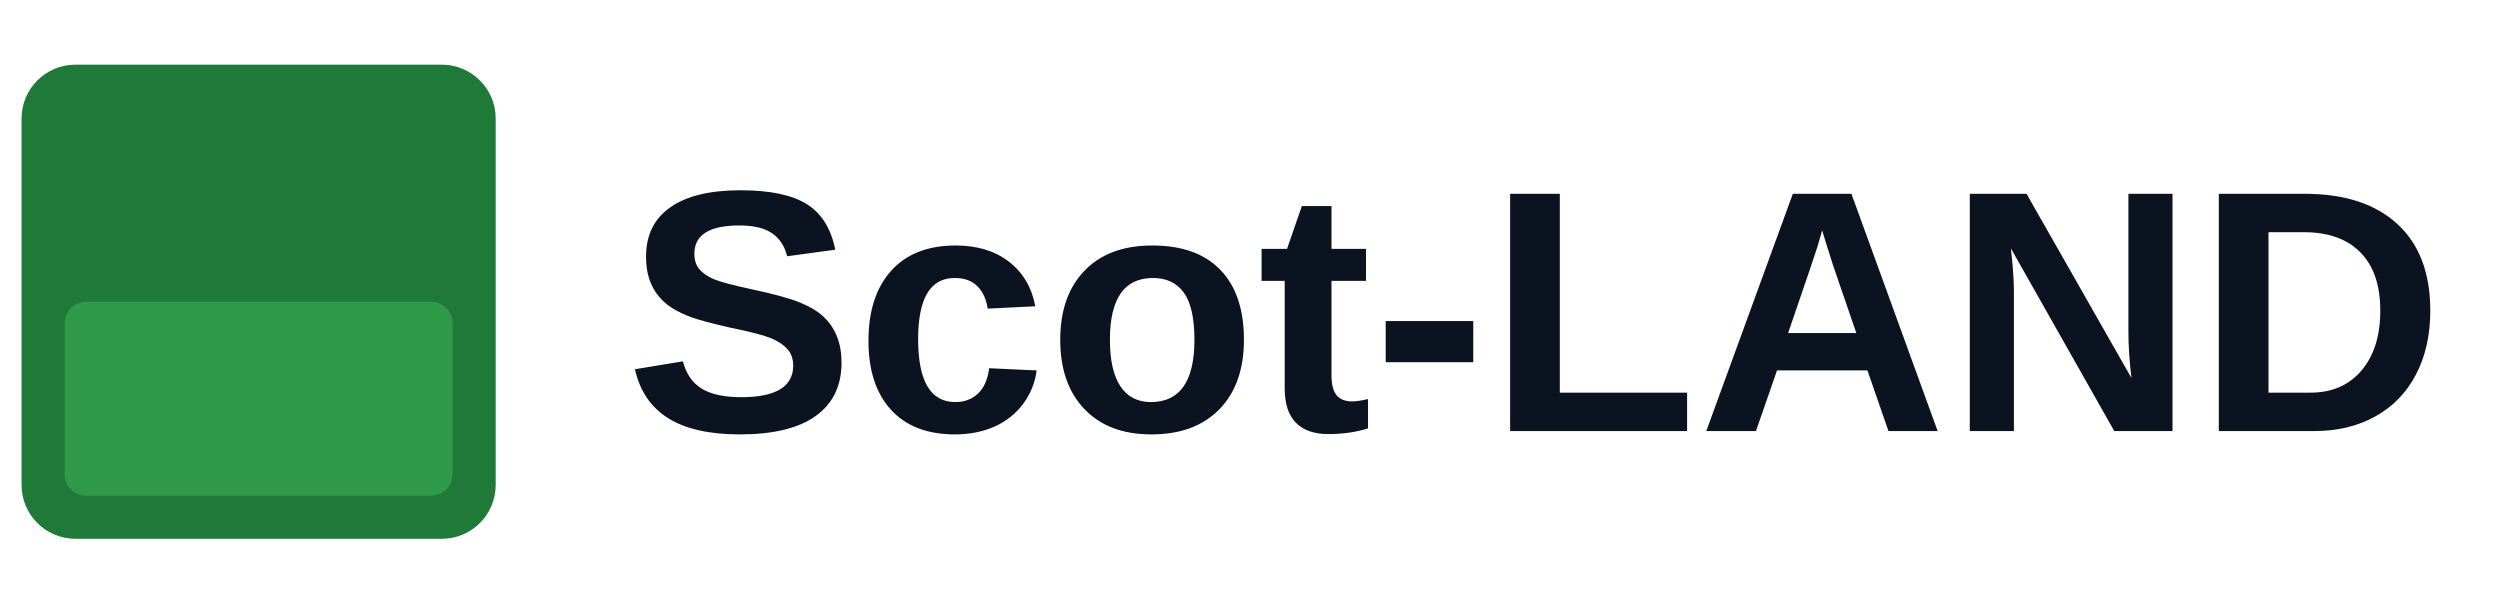
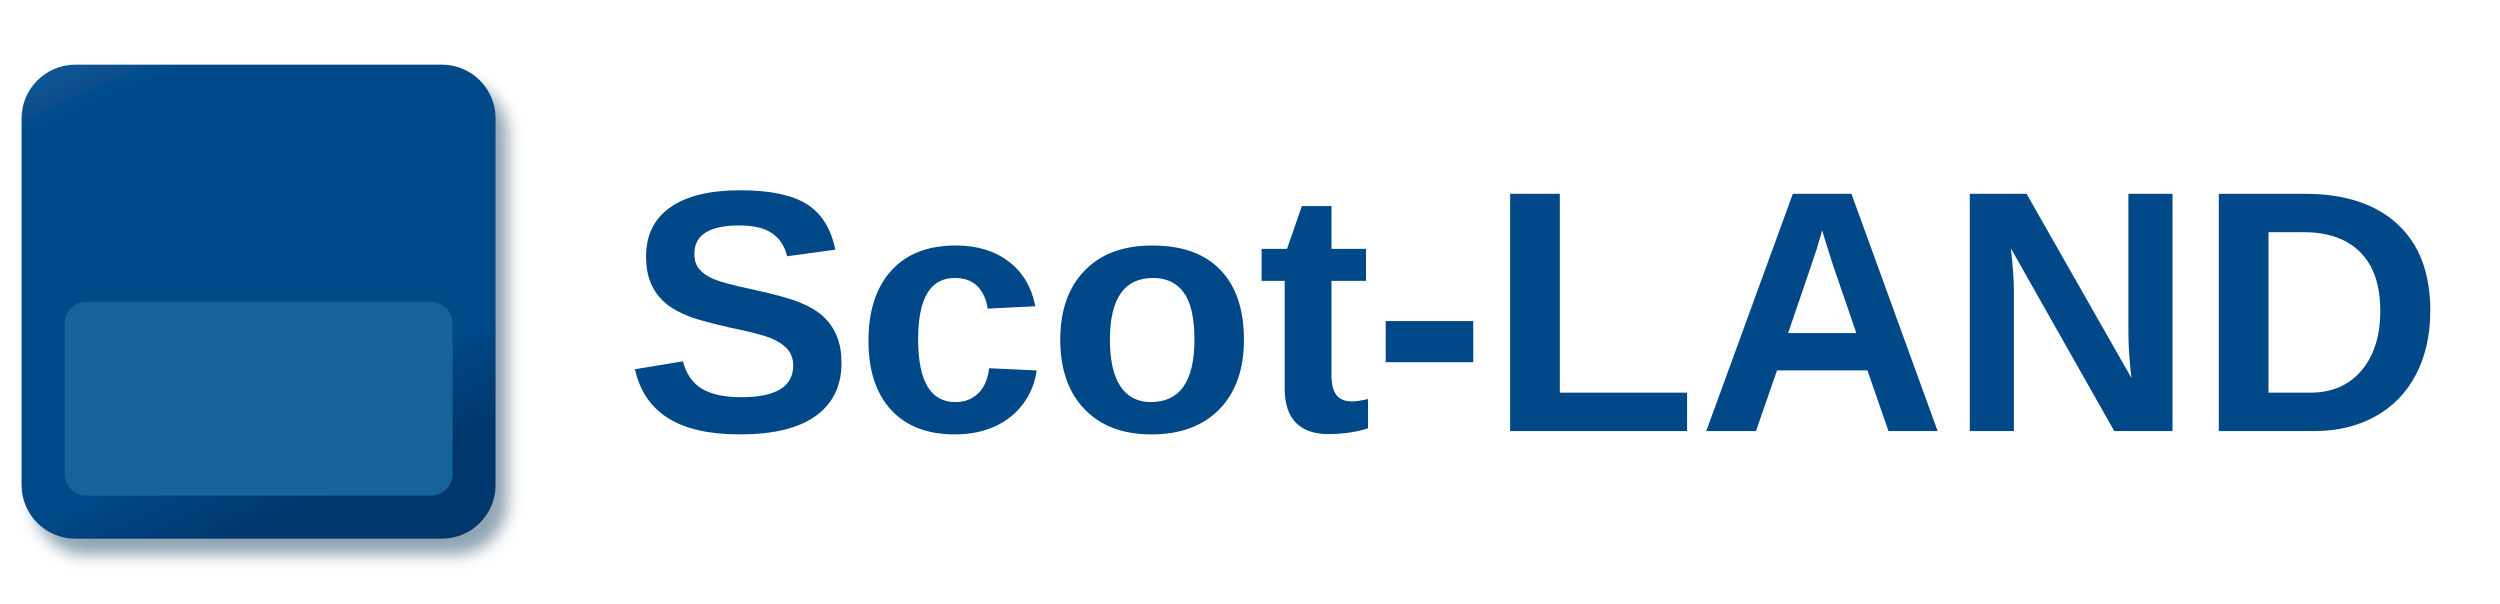
<svg xmlns="http://www.w3.org/2000/svg" viewBox="0 0 232 56" role="img" aria-label="Scot-LAND">
-   <rect x="2" y="6" width="44" height="44" rx="5" fill="#1f7a3a" />
-   <rect x="6" y="28" width="36" height="18" rx="2" fill="#2f9a4a" />
-   <text x="58" y="40" fill="#0b1220" font-family="Arial, Helvetica, sans-serif" font-weight="700" font-size="32">Scot-LAND</text>
+   <defs>
+     <linearGradient id="plot" x1="0" y1="0" x2="0.45" y2="1">
+       <stop offset="0" stop-color="#165a96" />
+       <stop offset="0.14" stop-color="#004888" />
+       <stop offset="0.82" stop-color="#004888" />
+       <stop offset="1" stop-color="#02376d" />
+     </linearGradient>
+     <filter id="lift" x="-20%" y="-20%" width="150%" height="160%">
+       <feDropShadow dx="1.1" dy="1.5" stdDeviation="0.7" flood-color="#849bab" flood-opacity="0.9" />
+     </filter>
+   </defs>
+   <g filter="url(#lift)">
+     <rect x="2" y="6" width="44" height="44" rx="5" fill="url(#plot)" />
+     <rect x="6" y="28" width="36" height="18" rx="2" fill="#14629a" />
+   </g>
+   <text x="58" y="40" fill="#004888" font-family="Arial, Helvetica, sans-serif" font-weight="700" font-size="32">Scot-LAND</text>
</svg>
